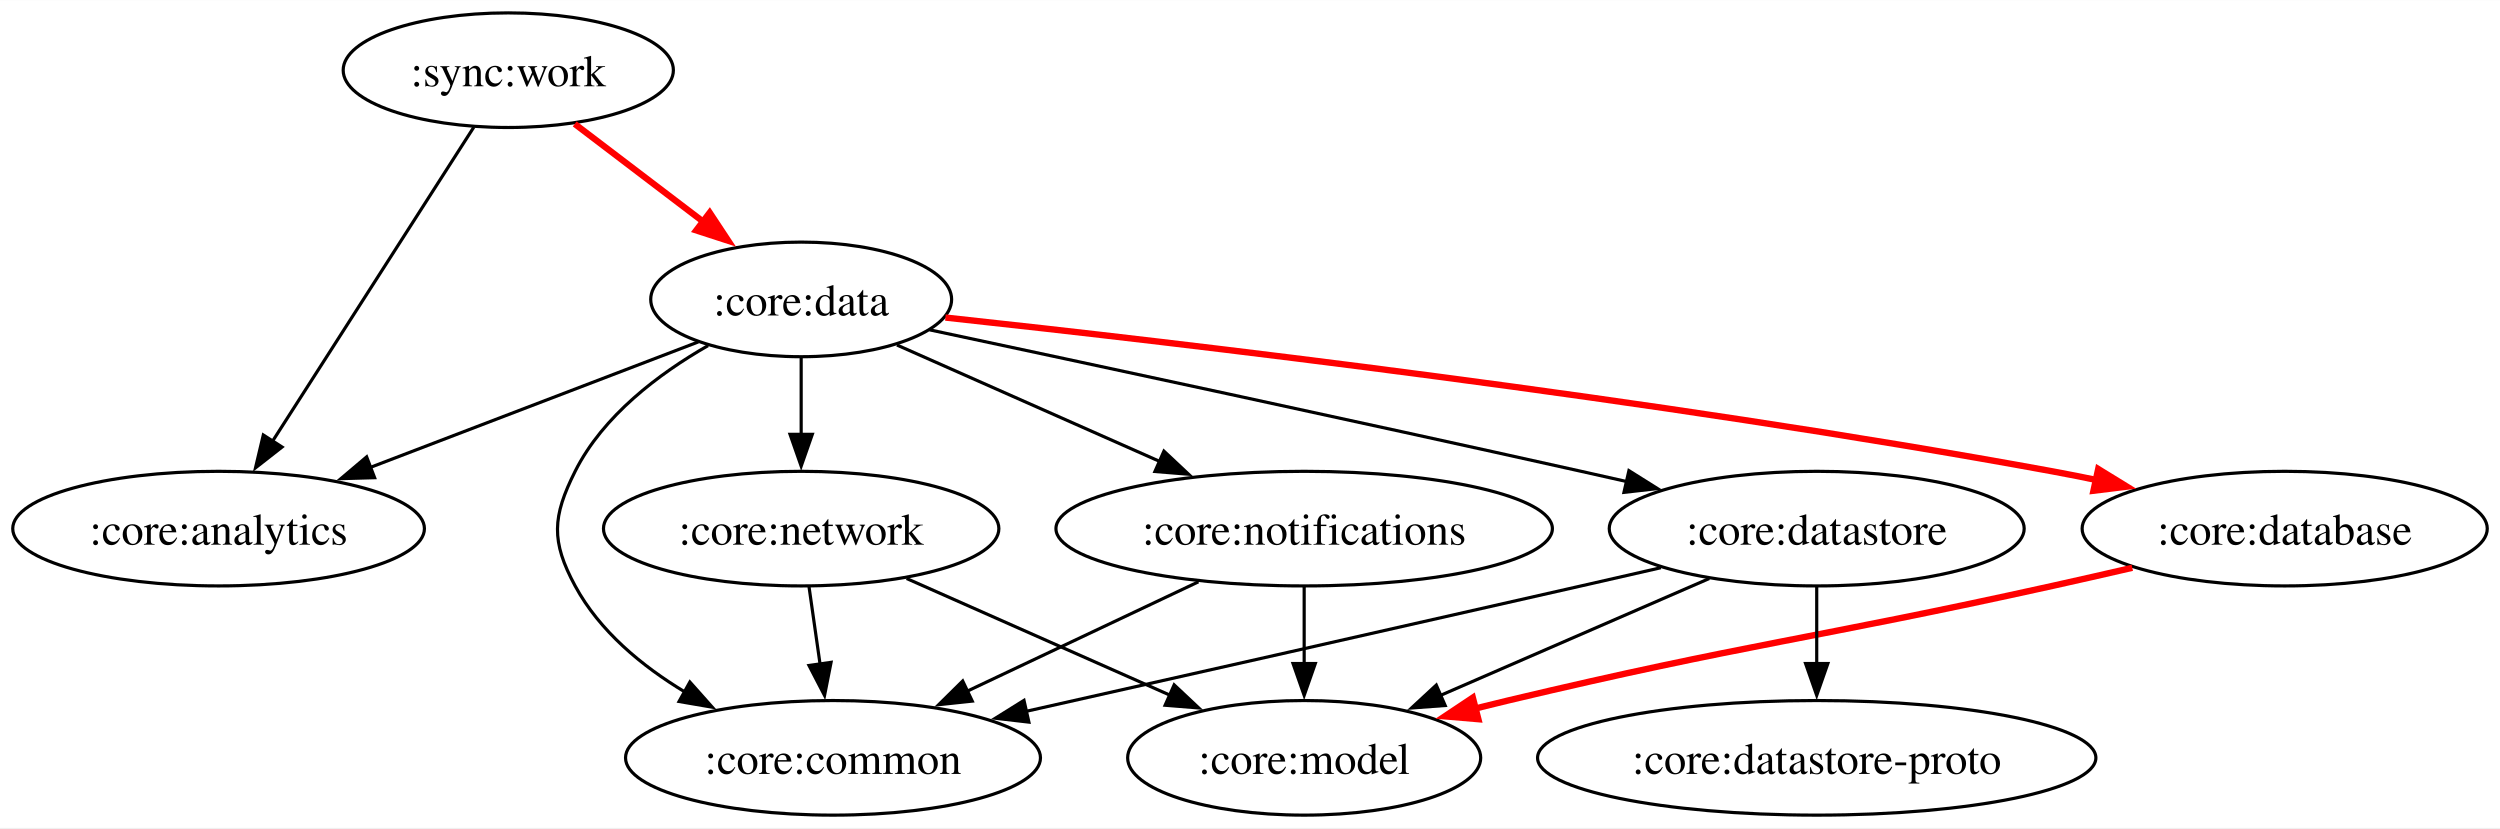
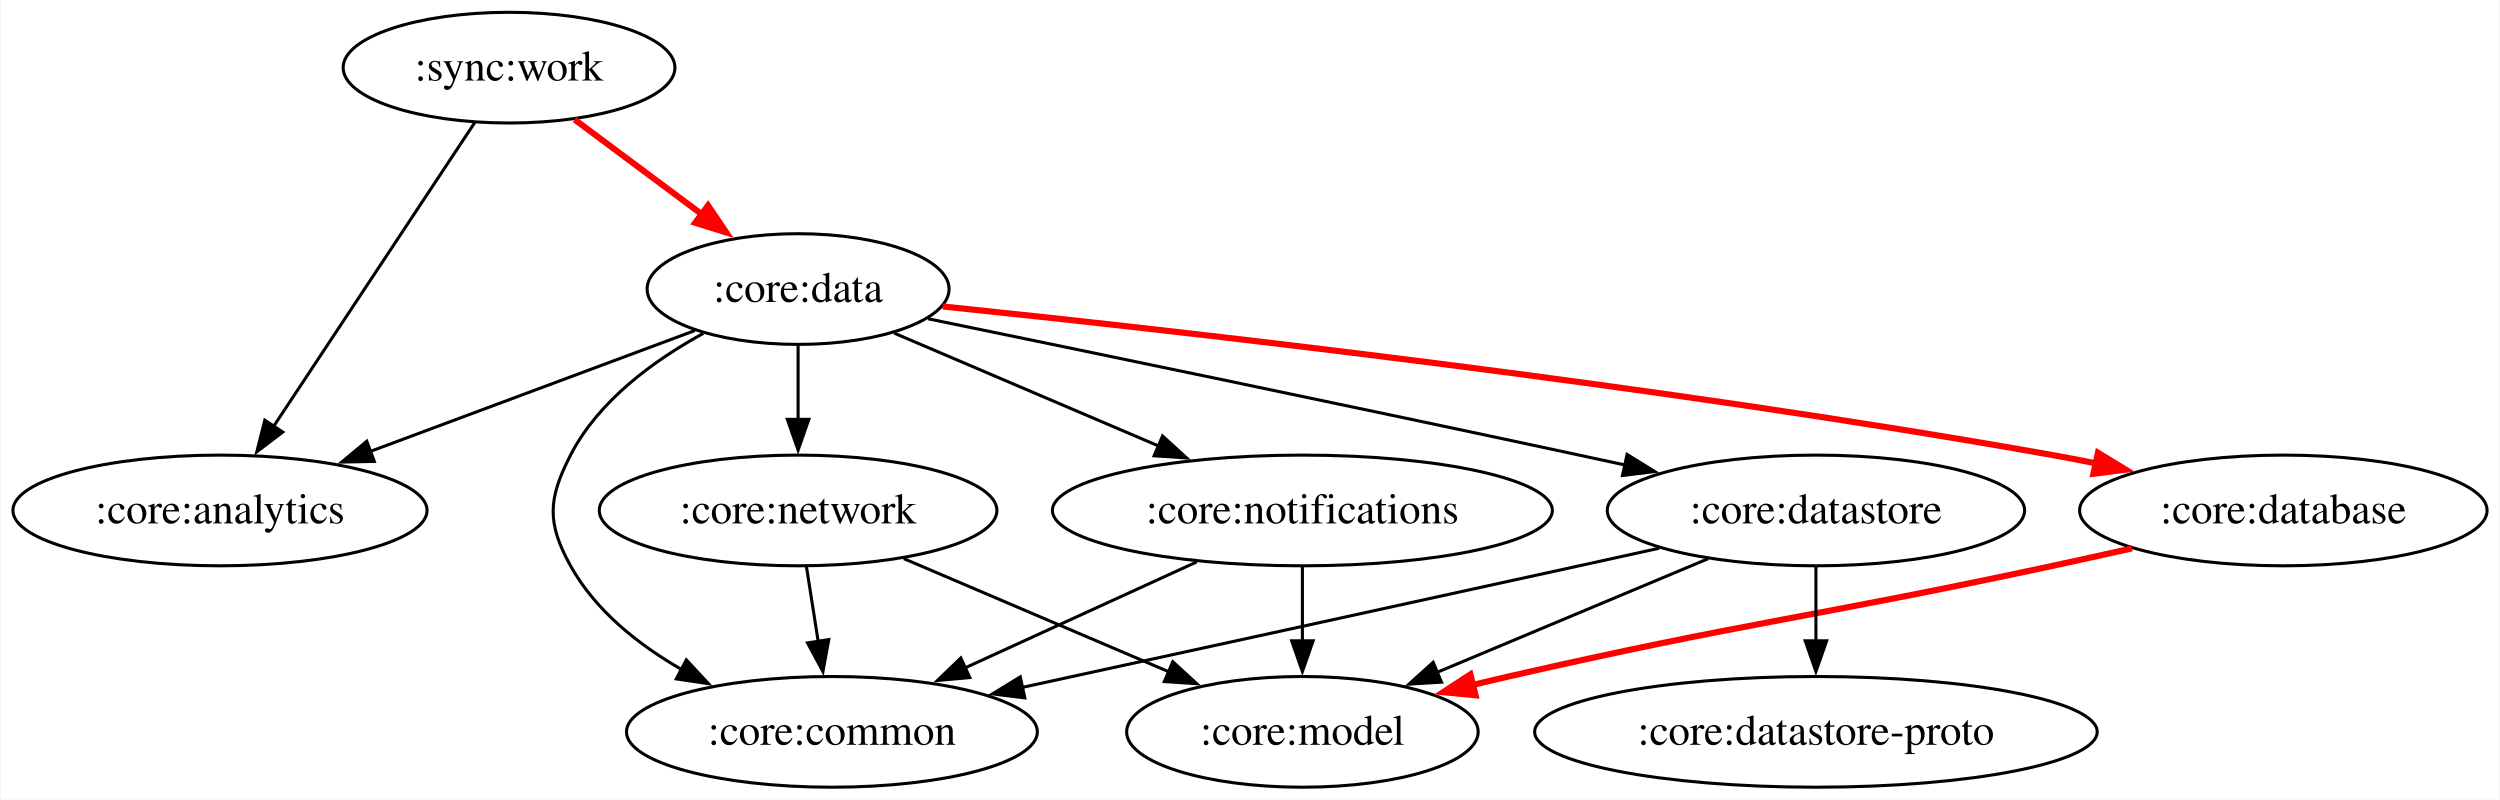
- <svg xmlns="http://www.w3.org/2000/svg" width="785pt" height="260pt" viewBox="0.00 0.00 785.29 260.00">
+ <svg xmlns="http://www.w3.org/2000/svg" width="813pt" height="260pt" viewBox="0.00 0.00 812.60 260.00">
  <g id="graph0" class="graph" transform="scale(1 1) rotate(0) translate(4 256)">
-     <polygon fill="white" stroke="none" points="-4,4 -4,-256 781.29,-256 781.29,4 -4,4" />
+     <polygon fill="white" stroke="none" points="-4,4 -4,-256 808.6,-256 808.6,4 -4,4" />
    <g id="node1" class="node">
-       <ellipse fill="none" stroke="black" cx="155.66" cy="-234" rx="51.86" ry="18" />
-       <text text-anchor="middle" x="155.66" y="-228.95" font-family="Times,serif" font-size="14.00">:sync:work</text>
+       <ellipse fill="none" stroke="black" cx="161.34" cy="-234" rx="53.95" ry="18" />
+       <text text-anchor="middle" x="161.34" y="-229.8" font-family="Times,serif" font-size="14.00">:sync:work</text>
    </g>
    <g id="node2" class="node">
-       <ellipse fill="none" stroke="black" cx="64.66" cy="-90" rx="64.66" ry="18" />
-       <text text-anchor="middle" x="64.66" y="-84.95" font-family="Times,serif" font-size="14.00">:core:analytics</text>
+       <ellipse fill="none" stroke="black" cx="67.34" cy="-90" rx="67.34" ry="18" />
+       <text text-anchor="middle" x="67.34" y="-85.8" font-family="Times,serif" font-size="14.00">:core:analytics</text>
    </g>
    <g id="edge1" class="edge">
-       <path fill="none" stroke="black" d="M144.86,-216.15C129.2,-191.71 100.01,-146.17 81.5,-117.29" />
-       <polygon fill="black" stroke="black" points="84.6,-115.63 76.26,-109.1 78.71,-119.41 84.6,-115.63" />
+       <path fill="none" stroke="black" d="M150.19,-216.15C134.01,-191.71 103.86,-146.17 84.74,-117.29" />
+       <polygon fill="black" stroke="black" points="87.75,-115.49 79.32,-109.09 81.92,-119.36 87.75,-115.49" />
    </g>
    <g id="node3" class="node">
-       <ellipse fill="none" stroke="black" cx="247.66" cy="-162" rx="47.26" ry="18" />
-       <text text-anchor="middle" x="247.66" y="-156.95" font-family="Times,serif" font-size="14.00">:core:data</text>
+       <ellipse fill="none" stroke="black" cx="255.34" cy="-162" rx="49.1" ry="18" />
+       <text text-anchor="middle" x="255.34" y="-157.8" font-family="Times,serif" font-size="14.00">:core:data</text>
    </g>
    <g id="edge2" class="edge">
-       <path fill="none" stroke="red" stroke-width="2" d="M176.53,-217.12C188.85,-207.74 204.64,-195.73 218.21,-185.41" />
-       <polygon fill="red" stroke="red" stroke-width="2" points="218.93,-189.25 224.77,-180.41 214.7,-183.68 218.93,-189.25" />
+       <path fill="none" stroke="red" stroke-width="2" d="M182.67,-217.12C195.26,-207.74 211.39,-195.73 225.25,-185.41" />
+       <polygon fill="red" stroke="red" stroke-width="2" points="226.06,-189.17 231.99,-180.39 221.88,-183.55 226.06,-189.17" />
    </g>
    <g id="edge7" class="edge">
-       <path fill="none" stroke="black" d="M215.36,-148.65C186.78,-137.72 144.7,-121.62 112.27,-109.21" />
-       <polygon fill="black" stroke="black" points="113.67,-106 103.08,-105.7 111.17,-112.54 113.67,-106" />
+       <path fill="none" stroke="black" d="M221.73,-148.49C192.28,-137.52 149.12,-121.45 115.92,-109.09" />
+       <polygon fill="black" stroke="black" points="117.53,-105.95 106.93,-105.74 115.08,-112.51 117.53,-105.95" />
    </g>
    <g id="node4" class="node">
-       <ellipse fill="none" stroke="black" cx="257.66" cy="-18" rx="65.17" ry="18" />
-       <text text-anchor="middle" x="257.66" y="-12.95" font-family="Times,serif" font-size="14.00">:core:common</text>
+       <ellipse fill="none" stroke="black" cx="266.34" cy="-18" rx="66.81" ry="18" />
+       <text text-anchor="middle" x="266.34" y="-13.8" font-family="Times,serif" font-size="14.00">:core:common</text>
    </g>
    <g id="edge3" class="edge">
-       <path fill="none" stroke="black" d="M218.41,-147.49C202.96,-138.64 185.41,-125.46 176.66,-108 169.49,-93.7 169.05,-86.07 176.66,-72 184.31,-57.84 197.57,-46.86 211.18,-38.66" />
-       <polygon fill="black" stroke="black" points="212.7,-41.82 219.74,-33.91 209.3,-35.7 212.7,-41.82" />
+       <path fill="none" stroke="black" d="M224.51,-147.58C208.51,-138.83 190.44,-125.71 181.34,-108 174.03,-93.77 173.58,-85.99 181.34,-72 189.43,-57.42 203.38,-46.33 217.67,-38.16" />
+       <polygon fill="black" stroke="black" points="218.99,-41.42 226.21,-33.66 215.73,-35.22 218.99,-41.42" />
    </g>
    <g id="node5" class="node">
-       <ellipse fill="none" stroke="black" cx="713.66" cy="-90" rx="63.63" ry="18" />
-       <text text-anchor="middle" x="713.66" y="-84.95" font-family="Times,serif" font-size="14.00">:core:database</text>
+       <ellipse fill="none" stroke="black" cx="738.34" cy="-90" rx="66.26" ry="18" />
+       <text text-anchor="middle" x="738.34" y="-85.8" font-family="Times,serif" font-size="14.00">:core:database</text>
    </g>
    <g id="edge4" class="edge">
-       <path fill="none" stroke="red" stroke-width="2" d="M292.97,-156.3C366.34,-148.38 515.55,-130.95 640.66,-108 645.62,-107.09 650.74,-106.07 655.88,-104.99" />
-       <polygon fill="red" stroke="red" stroke-width="2" points="655.08,-108.74 664.11,-103.19 653.59,-101.9 655.08,-108.74" />
+       <path fill="none" stroke="red" stroke-width="2" d="M302.37,-156.34C378.53,-148.47 533.42,-131.11 663.34,-108 668.49,-107.08 673.82,-106.05 679.16,-104.96" />
+       <polygon fill="red" stroke="red" stroke-width="2" points="678.05,-108.77 687.1,-103.27 676.59,-101.92 678.05,-108.77" />
    </g>
    <g id="node6" class="node">
-       <ellipse fill="none" stroke="black" cx="566.66" cy="-90" rx="65.17" ry="18" />
-       <text text-anchor="middle" x="566.66" y="-84.95" font-family="Times,serif" font-size="14.00">:core:datastore</text>
+       <ellipse fill="none" stroke="black" cx="586.34" cy="-90" rx="67.87" ry="18" />
+       <text text-anchor="middle" x="586.34" y="-85.8" font-family="Times,serif" font-size="14.00">:core:datastore</text>
    </g>
    <g id="edge5" class="edge">
-       <path fill="none" stroke="black" d="M288.01,-152.44C336.6,-142.09 420.66,-124.06 492.66,-108 497.29,-106.97 502.08,-105.89 506.9,-104.8" />
-       <polygon fill="black" stroke="black" points="507.67,-108.21 516.64,-102.58 506.11,-101.39 507.67,-108.21" />
+       <path fill="none" stroke="black" d="M297.62,-152.33C348.06,-141.96 434.91,-123.98 509.34,-108 514.22,-106.95 519.26,-105.86 524.33,-104.76" />
+       <polygon fill="black" stroke="black" points="524.92,-108.21 533.94,-102.65 523.42,-101.37 524.92,-108.21" />
    </g>
    <g id="node7" class="node">
-       <ellipse fill="none" stroke="black" cx="247.66" cy="-90" rx="62.1" ry="18" />
-       <text text-anchor="middle" x="247.66" y="-84.95" font-family="Times,serif" font-size="14.00">:core:network</text>
+       <ellipse fill="none" stroke="black" cx="255.34" cy="-90" rx="64.66" ry="18" />
+       <text text-anchor="middle" x="255.34" y="-85.8" font-family="Times,serif" font-size="14.00">:core:network</text>
    </g>
    <g id="edge6" class="edge">
-       <path fill="none" stroke="black" d="M247.66,-143.7C247.66,-136.41 247.66,-127.73 247.66,-119.54" />
-       <polygon fill="black" stroke="black" points="251.16,-119.62 247.66,-109.62 244.16,-119.62 251.16,-119.62" />
+       <path fill="none" stroke="black" d="M255.34,-143.7C255.34,-136.41 255.34,-127.73 255.34,-119.54" />
+       <polygon fill="black" stroke="black" points="258.84,-119.62 255.34,-109.62 251.84,-119.62 258.84,-119.62" />
    </g>
    <g id="node8" class="node">
-       <ellipse fill="none" stroke="black" cx="405.66" cy="-90" rx="77.97" ry="18" />
-       <text text-anchor="middle" x="405.66" y="-84.95" font-family="Times,serif" font-size="14.00">:core:notifications</text>
+       <ellipse fill="none" stroke="black" cx="419.34" cy="-90" rx="81.29" ry="18" />
+       <text text-anchor="middle" x="419.34" y="-85.8" font-family="Times,serif" font-size="14.00">:core:notifications</text>
    </g>
    <g id="edge8" class="edge">
-       <path fill="none" stroke="black" d="M277.75,-147.67C301.15,-137.3 333.98,-122.76 360.52,-111" />
-       <polygon fill="black" stroke="black" points="361.61,-114.34 369.34,-107.09 358.78,-107.94 361.61,-114.34" />
+       <path fill="none" stroke="black" d="M286.58,-147.67C310.86,-137.3 344.94,-122.76 372.49,-111" />
+       <polygon fill="black" stroke="black" points="373.86,-114.22 381.69,-107.07 371.12,-107.78 373.86,-114.22" />
    </g>
    <g id="node9" class="node">
-       <ellipse fill="none" stroke="black" cx="405.66" cy="-18" rx="55.45" ry="18" />
-       <text text-anchor="middle" x="405.66" y="-12.95" font-family="Times,serif" font-size="14.00">:core:model</text>
+       <ellipse fill="none" stroke="black" cx="419.34" cy="-18" rx="57.16" ry="18" />
+       <text text-anchor="middle" x="419.34" y="-13.8" font-family="Times,serif" font-size="14.00">:core:model</text>
    </g>
    <g id="edge9" class="edge">
-       <path fill="none" stroke="red" stroke-width="2" d="M665.79,-77.7C657.42,-75.77 648.79,-73.8 640.66,-72 564.83,-55.19 545.22,-53.98 469.66,-36 465.85,-35.09 461.93,-34.13 457.98,-33.14" />
-       <polygon fill="red" stroke="red" stroke-width="2" points="460.38,-30.14 449.82,-31.04 458.64,-36.92 460.38,-30.14" />
+       <path fill="none" stroke="red" stroke-width="2" d="M689.16,-77.69C680.56,-75.76 671.7,-73.8 663.34,-72 584.86,-55.13 564.6,-53.88 486.34,-36 482.06,-35.02 477.62,-33.97 473.18,-32.9" />
+       <polygon fill="red" stroke="red" stroke-width="2" points="475.65,-29.9 465.1,-30.91 473.97,-36.7 475.65,-29.9" />
    </g>
    <g id="edge12" class="edge">
-       <path fill="none" stroke="black" d="M517.7,-77.72C509.35,-75.81 500.76,-73.84 492.66,-72 433.39,-58.51 365.66,-43.25 318.2,-32.58" />
-       <polygon fill="black" stroke="black" points="319.19,-29.22 308.66,-30.44 317.65,-36.05 319.19,-29.22" />
+       <path fill="none" stroke="black" d="M535.4,-77.73C526.71,-75.82 517.77,-73.85 509.34,-72 447.72,-58.48 377.27,-43.12 328.16,-32.44" />
+       <polygon fill="black" stroke="black" points="329.07,-29.05 318.56,-30.35 327.59,-35.89 329.07,-29.05" />
    </g>
    <g id="edge11" class="edge">
-       <path fill="none" stroke="black" d="M532.91,-74.33C508.35,-63.65 474.91,-49.11 448.48,-37.62" />
-       <polygon fill="black" stroke="black" points="449.95,-34.44 439.38,-33.66 447.16,-40.86 449.95,-34.44" />
+       <path fill="none" stroke="black" d="M551.33,-74.33C525.66,-63.57 490.64,-48.89 463.12,-37.35" />
+       <polygon fill="black" stroke="black" points="464.57,-34.16 453.99,-33.52 461.86,-40.62 464.57,-34.16" />
    </g>
    <g id="node10" class="node">
-       <ellipse fill="none" stroke="black" cx="566.66" cy="-18" rx="87.69" ry="18" />
-       <text text-anchor="middle" x="566.66" y="-12.95" font-family="Times,serif" font-size="14.00">:core:datastore-proto</text>
+       <ellipse fill="none" stroke="black" cx="586.34" cy="-18" rx="91.47" ry="18" />
+       <text text-anchor="middle" x="586.34" y="-13.8" font-family="Times,serif" font-size="14.00">:core:datastore-proto</text>
    </g>
    <g id="edge10" class="edge">
-       <path fill="none" stroke="black" d="M566.66,-71.7C566.66,-64.41 566.66,-55.73 566.66,-47.54" />
-       <polygon fill="black" stroke="black" points="570.16,-47.62 566.66,-37.62 563.16,-47.62 570.16,-47.62" />
+       <path fill="none" stroke="black" d="M586.34,-71.7C586.34,-64.41 586.34,-55.73 586.34,-47.54" />
+       <polygon fill="black" stroke="black" points="589.84,-47.62 586.34,-37.62 582.84,-47.62 589.84,-47.62" />
    </g>
    <g id="edge13" class="edge">
-       <path fill="none" stroke="black" d="M250.13,-71.7C251.18,-64.32 252.44,-55.52 253.62,-47.25" />
-       <polygon fill="black" stroke="black" points="257.05,-48 255,-37.6 250.12,-47.01 257.05,-48" />
+       <path fill="none" stroke="black" d="M258.06,-71.7C259.22,-64.32 260.6,-55.52 261.9,-47.25" />
+       <polygon fill="black" stroke="black" points="265.32,-48.02 263.42,-37.6 258.41,-46.93 265.32,-48.02" />
    </g>
    <g id="edge14" class="edge">
-       <path fill="none" stroke="black" d="M280.78,-74.33C304.88,-63.65 337.69,-49.11 363.64,-37.62" />
-       <polygon fill="black" stroke="black" points="364.82,-40.92 372.54,-33.67 361.98,-34.52 364.82,-40.92" />
+       <path fill="none" stroke="black" d="M289.72,-74.33C314.85,-63.6 349.1,-48.98 376.08,-37.46" />
+       <polygon fill="black" stroke="black" points="377.19,-40.8 385.01,-33.65 374.44,-34.36 377.19,-40.8" />
    </g>
    <g id="edge16" class="edge">
-       <path fill="none" stroke="black" d="M372.44,-73.29C350.94,-63.12 322.75,-49.79 299.69,-38.88" />
-       <polygon fill="black" stroke="black" points="301.4,-35.82 290.86,-34.7 298.4,-42.14 301.4,-35.82" />
+       <path fill="none" stroke="black" d="M385.01,-73.29C362.67,-63.07 333.37,-49.66 309.47,-38.73" />
+       <polygon fill="black" stroke="black" points="311.18,-35.66 300.63,-34.69 308.27,-42.03 311.18,-35.66" />
    </g>
    <g id="edge15" class="edge">
-       <path fill="none" stroke="black" d="M405.66,-71.7C405.66,-64.41 405.66,-55.73 405.66,-47.54" />
-       <polygon fill="black" stroke="black" points="409.16,-47.62 405.66,-37.62 402.16,-47.62 409.16,-47.62" />
+       <path fill="none" stroke="black" d="M419.34,-71.7C419.34,-64.41 419.34,-55.73 419.34,-47.54" />
+       <polygon fill="black" stroke="black" points="422.84,-47.62 419.34,-37.62 415.84,-47.62 422.84,-47.62" />
    </g>
  </g>
</svg>
